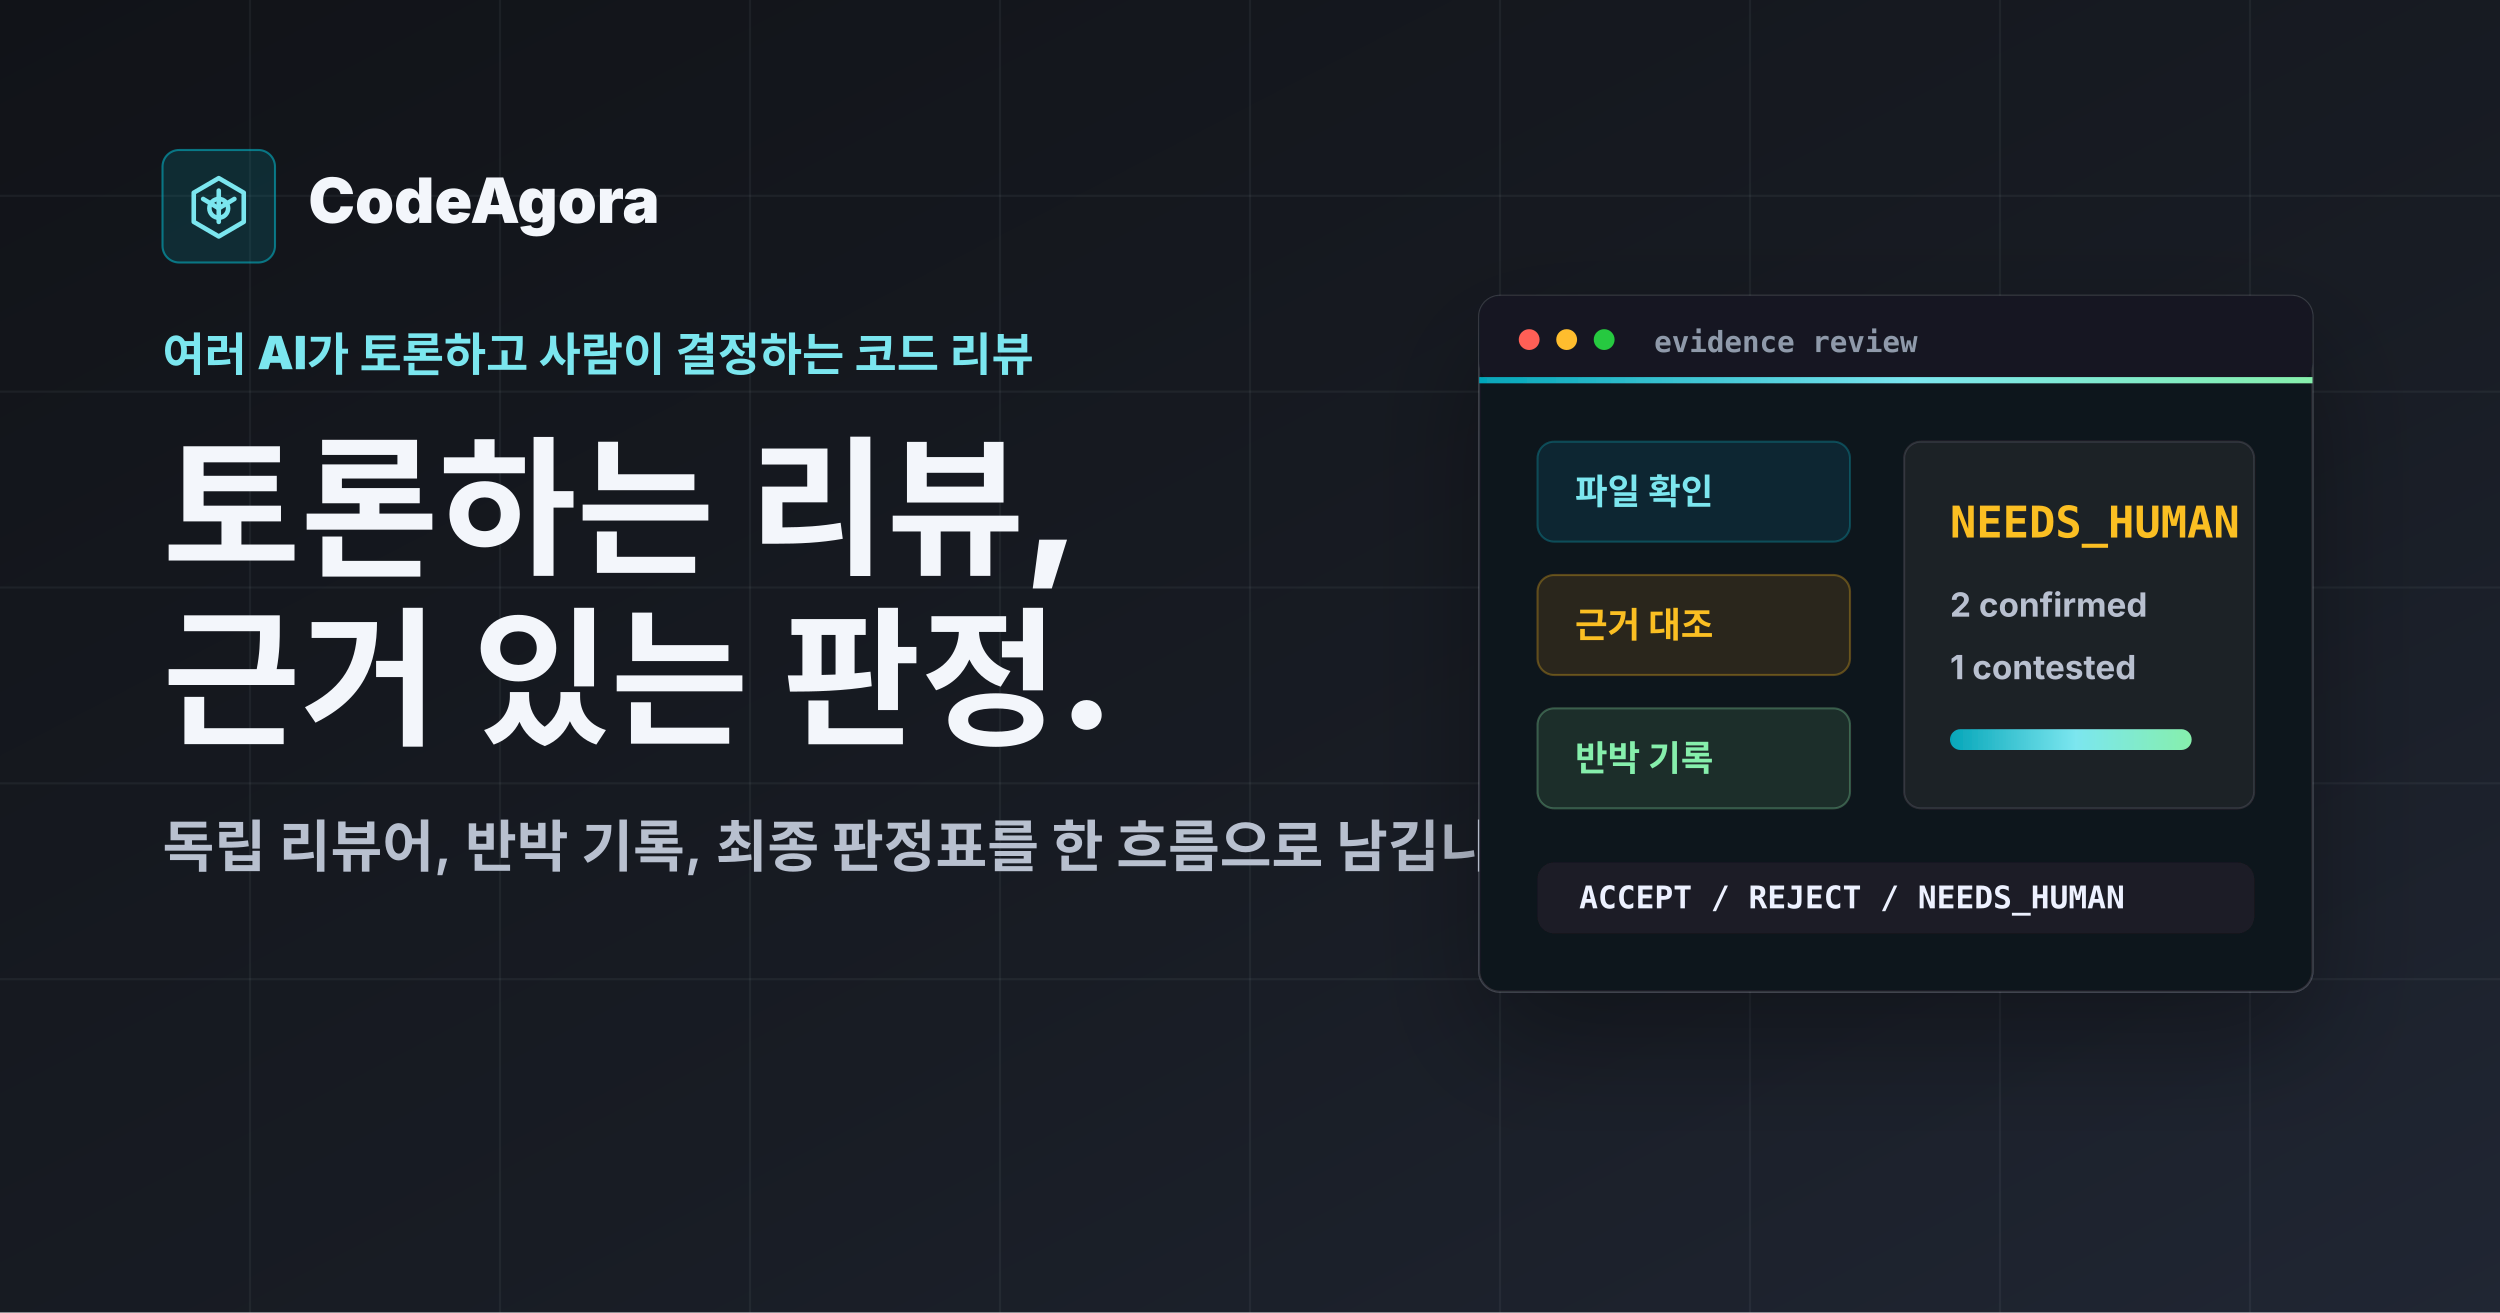
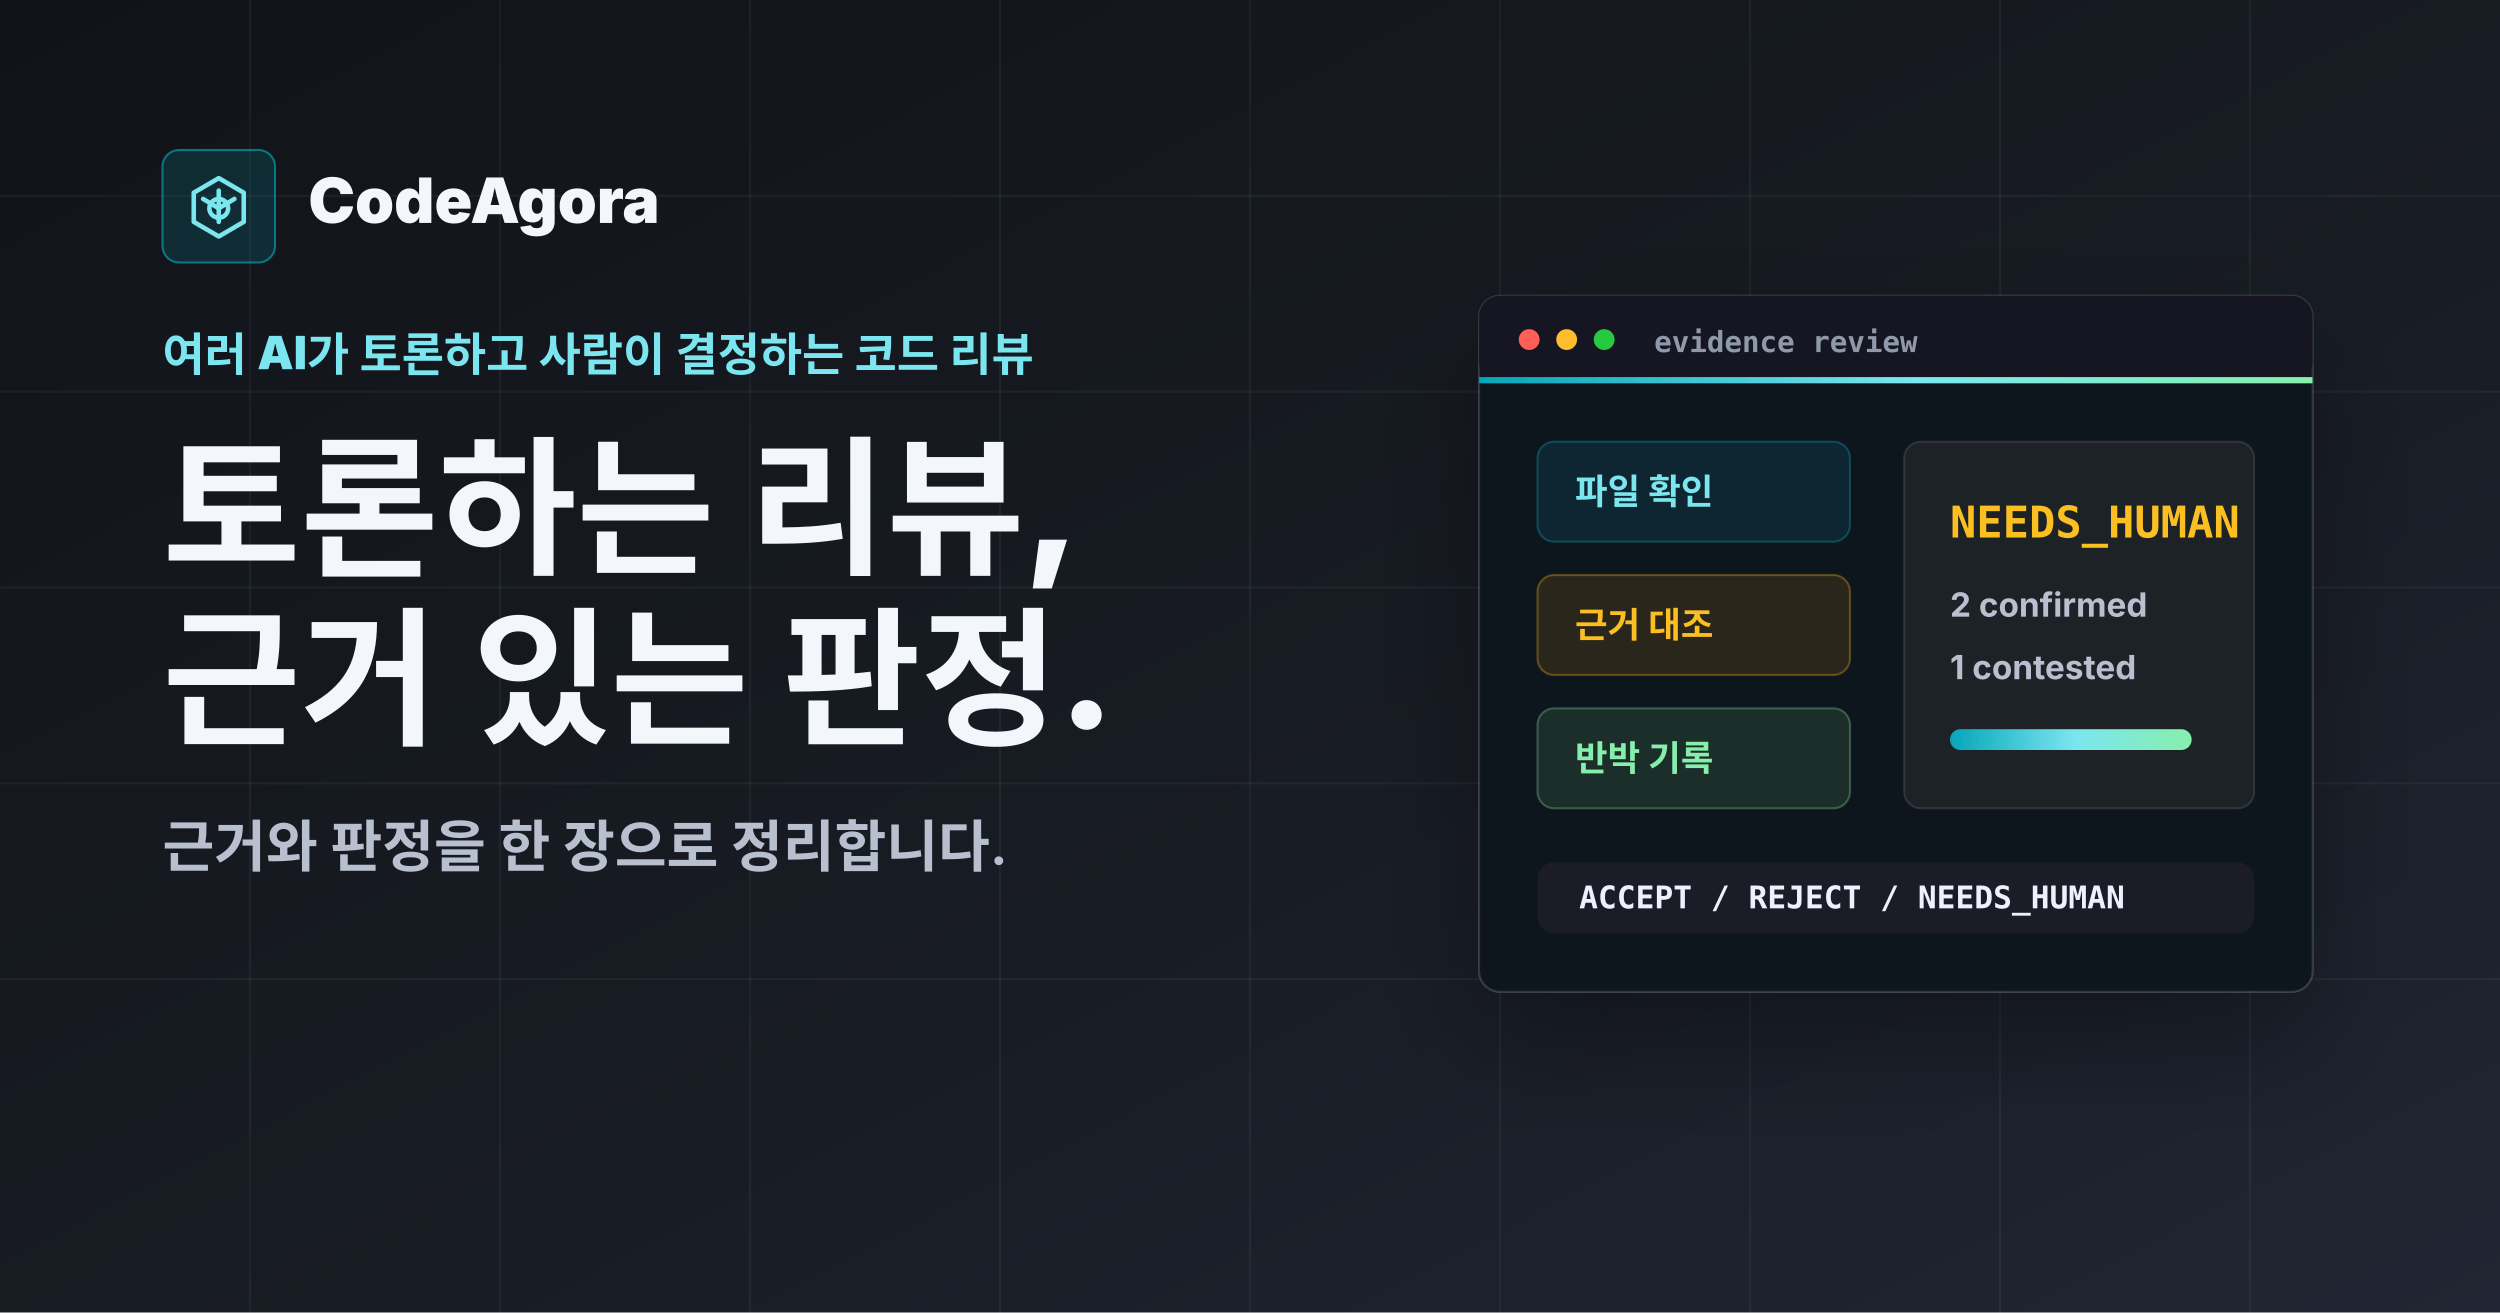
<svg xmlns="http://www.w3.org/2000/svg" width="1200" height="630" viewBox="0 0 1200 630" role="img" aria-labelledby="title desc">
  <defs>
    <linearGradient id="bg" x1="0" y1="0" x2="1" y2="1">
      <stop offset="0" stop-color="#111318" />
      <stop offset="0.58" stop-color="#181c24" />
      <stop offset="1" stop-color="#202633" />
    </linearGradient>
    <linearGradient id="accent" x1="0" y1="0" x2="1" y2="0">
      <stop offset="0" stop-color="#05a6b9" />
      <stop offset="0.52" stop-color="#7be6ef" />
      <stop offset="1" stop-color="#86efac" />
    </linearGradient>
    <filter id="shadow" x="-20%" y="-20%" width="140%" height="140%">
      <feDropShadow dx="0" dy="24" stdDeviation="28" flood-color="#000000" flood-opacity="0.34" />
    </filter>
  </defs>
  <rect width="1200" height="630" fill="url(#bg)" />
  <path d="M0 94H1200" stroke="#edf1ff" stroke-opacity="0.05" />
  <path d="M0 188H1200" stroke="#edf1ff" stroke-opacity="0.05" />
  <path d="M0 282H1200" stroke="#edf1ff" stroke-opacity="0.05" />
  <path d="M0 376H1200" stroke="#edf1ff" stroke-opacity="0.05" />
  <path d="M0 470H1200" stroke="#edf1ff" stroke-opacity="0.05" />
  <path d="M120 0V630" stroke="#edf1ff" stroke-opacity="0.05" />
  <path d="M240 0V630" stroke="#edf1ff" stroke-opacity="0.05" />
  <path d="M360 0V630" stroke="#edf1ff" stroke-opacity="0.05" />
  <path d="M480 0V630" stroke="#edf1ff" stroke-opacity="0.05" />
  <path d="M600 0V630" stroke="#edf1ff" stroke-opacity="0.05" />
  <path d="M720 0V630" stroke="#edf1ff" stroke-opacity="0.05" />
  <path d="M840 0V630" stroke="#edf1ff" stroke-opacity="0.05" />
  <path d="M960 0V630" stroke="#edf1ff" stroke-opacity="0.05" />
  <path d="M1080 0V630" stroke="#edf1ff" stroke-opacity="0.05" />
  <g transform="translate(78 72)">
    <rect x="0" y="0" width="54" height="54" rx="8" fill="#05a6b9" fill-opacity="0.16" stroke="#05a6b9" stroke-opacity="0.64" />
    <g transform="translate(12 12)" fill="none" stroke="#7be6ef" stroke-width="2.2" stroke-linecap="round" stroke-linejoin="round">
      <path d="M15 1.5 27 8.5v14L15 29.5 3 22.5v-14Z" />
      <path d="M15 7.5v15" />
      <path d="M7.5 11.5 15 16l7.5-4.5" />
      <circle cx="15" cy="16" r="4.5" />
    </g>
    <text x="70" y="35" fill="#f3f6fb" font-family="ui-sans-serif, system-ui, -apple-system, BlinkMacSystemFont, 'Segoe UI', sans-serif" font-size="30" font-weight="850">CodeAgora</text>
  </g>
  <g transform="translate(78 178)">
    <text x="0" y="0" fill="#7be6ef" font-family="ui-sans-serif, system-ui, -apple-system, BlinkMacSystemFont, 'Segoe UI', sans-serif" font-size="22" font-weight="850">여러 AI가 토론하고 사람이 결정하는 코드 리뷰</text>
    <text x="0" y="92" fill="#f3f6fb" font-family="ui-sans-serif, system-ui, -apple-system, BlinkMacSystemFont, 'Segoe UI', sans-serif" font-size="72" font-weight="900">토론하는 리뷰,</text>
    <text x="0" y="174" fill="#f3f6fb" font-family="ui-sans-serif, system-ui, -apple-system, BlinkMacSystemFont, 'Segoe UI', sans-serif" font-size="72" font-weight="900">근거 있는 판정.</text>
-     <text x="0" y="238" fill="#b8c0cf" font-family="ui-sans-serif, system-ui, -apple-system, BlinkMacSystemFont, 'Segoe UI', sans-serif" font-size="27" font-weight="600">독립 리뷰어, 반박 기록, 최종 판정표를 한 흐름으로 남깁니다.</text>
+     <text x="0" y="238" fill="#b8c0cf" font-family="ui-sans-serif, system-ui, -apple-system, BlinkMacSystemFont, 'Segoe UI', sans-serif" font-size="27" font-weight="600">근거와 판정을 한 장으로 정리합니다.</text>
  </g>
  <g transform="translate(710 142)" filter="url(#shadow)">
    <rect width="400" height="334" rx="10" fill="#10131a" stroke="#edf1ff" stroke-opacity="0.14" />
    <rect width="400" height="42" rx="10" fill="#151922" />
    <rect x="0" y="39" width="400" height="3" fill="url(#accent)" />
    <circle cx="24" cy="21" r="5" fill="#ff5f56" />
    <circle cx="42" cy="21" r="5" fill="#ffbd2e" />
    <circle cx="60" cy="21" r="5" fill="#27c93f" />
    <text x="84" y="27" fill="#8f99aa" font-family="ui-monospace, SFMono-Regular, Menlo, Consolas, monospace" font-size="14" font-weight="700">evidence review</text>
    <rect x="28" y="70" width="150" height="48" rx="8" fill="#05a6b9" fill-opacity="0.14" stroke="#05a6b9" stroke-opacity="0.34" />
    <text x="46" y="100" fill="#7be6ef" font-family="ui-sans-serif, system-ui, -apple-system, BlinkMacSystemFont, 'Segoe UI', sans-serif" font-size="17" font-weight="850">파일 확인</text>
    <rect x="28" y="134" width="150" height="48" rx="8" fill="#fbbf24" fill-opacity="0.12" stroke="#fbbf24" stroke-opacity="0.3" />
    <text x="46" y="164" fill="#fbbf24" font-family="ui-sans-serif, system-ui, -apple-system, BlinkMacSystemFont, 'Segoe UI', sans-serif" font-size="17" font-weight="850">근거 대조</text>
    <rect x="28" y="198" width="150" height="48" rx="8" fill="#86efac" fill-opacity="0.12" stroke="#86efac" stroke-opacity="0.3" />
    <text x="46" y="228" fill="#86efac" font-family="ui-sans-serif, system-ui, -apple-system, BlinkMacSystemFont, 'Segoe UI', sans-serif" font-size="17" font-weight="850">반박 기록</text>
    <rect x="204" y="70" width="168" height="176" rx="8" fill="#edf1ff" fill-opacity="0.06" stroke="#edf1ff" stroke-opacity="0.12" />
    <text x="226" y="116" fill="#fbbf24" font-family="ui-monospace, SFMono-Regular, Menlo, Consolas, monospace" font-size="21" font-weight="900">NEEDS_HUMAN</text>
    <text x="226" y="154" fill="#b8c0cf" font-family="ui-sans-serif, system-ui, -apple-system, BlinkMacSystemFont, 'Segoe UI', sans-serif" font-size="16" font-weight="700">2 confirmed</text>
    <text x="226" y="184" fill="#b8c0cf" font-family="ui-sans-serif, system-ui, -apple-system, BlinkMacSystemFont, 'Segoe UI', sans-serif" font-size="16" font-weight="700">1 contested</text>
    <rect x="226" y="208" width="116" height="10" rx="5" fill="url(#accent)" />
    <rect x="28" y="272" width="344" height="34" rx="8" fill="#edf1ff" fill-opacity="0.055" />
    <text x="48" y="294" fill="#edf1ff" font-family="ui-monospace, SFMono-Regular, Menlo, Consolas, monospace" font-size="15" font-weight="800">ACCEPT / REJECT / NEEDS_HUMAN</text>
  </g>
</svg>
